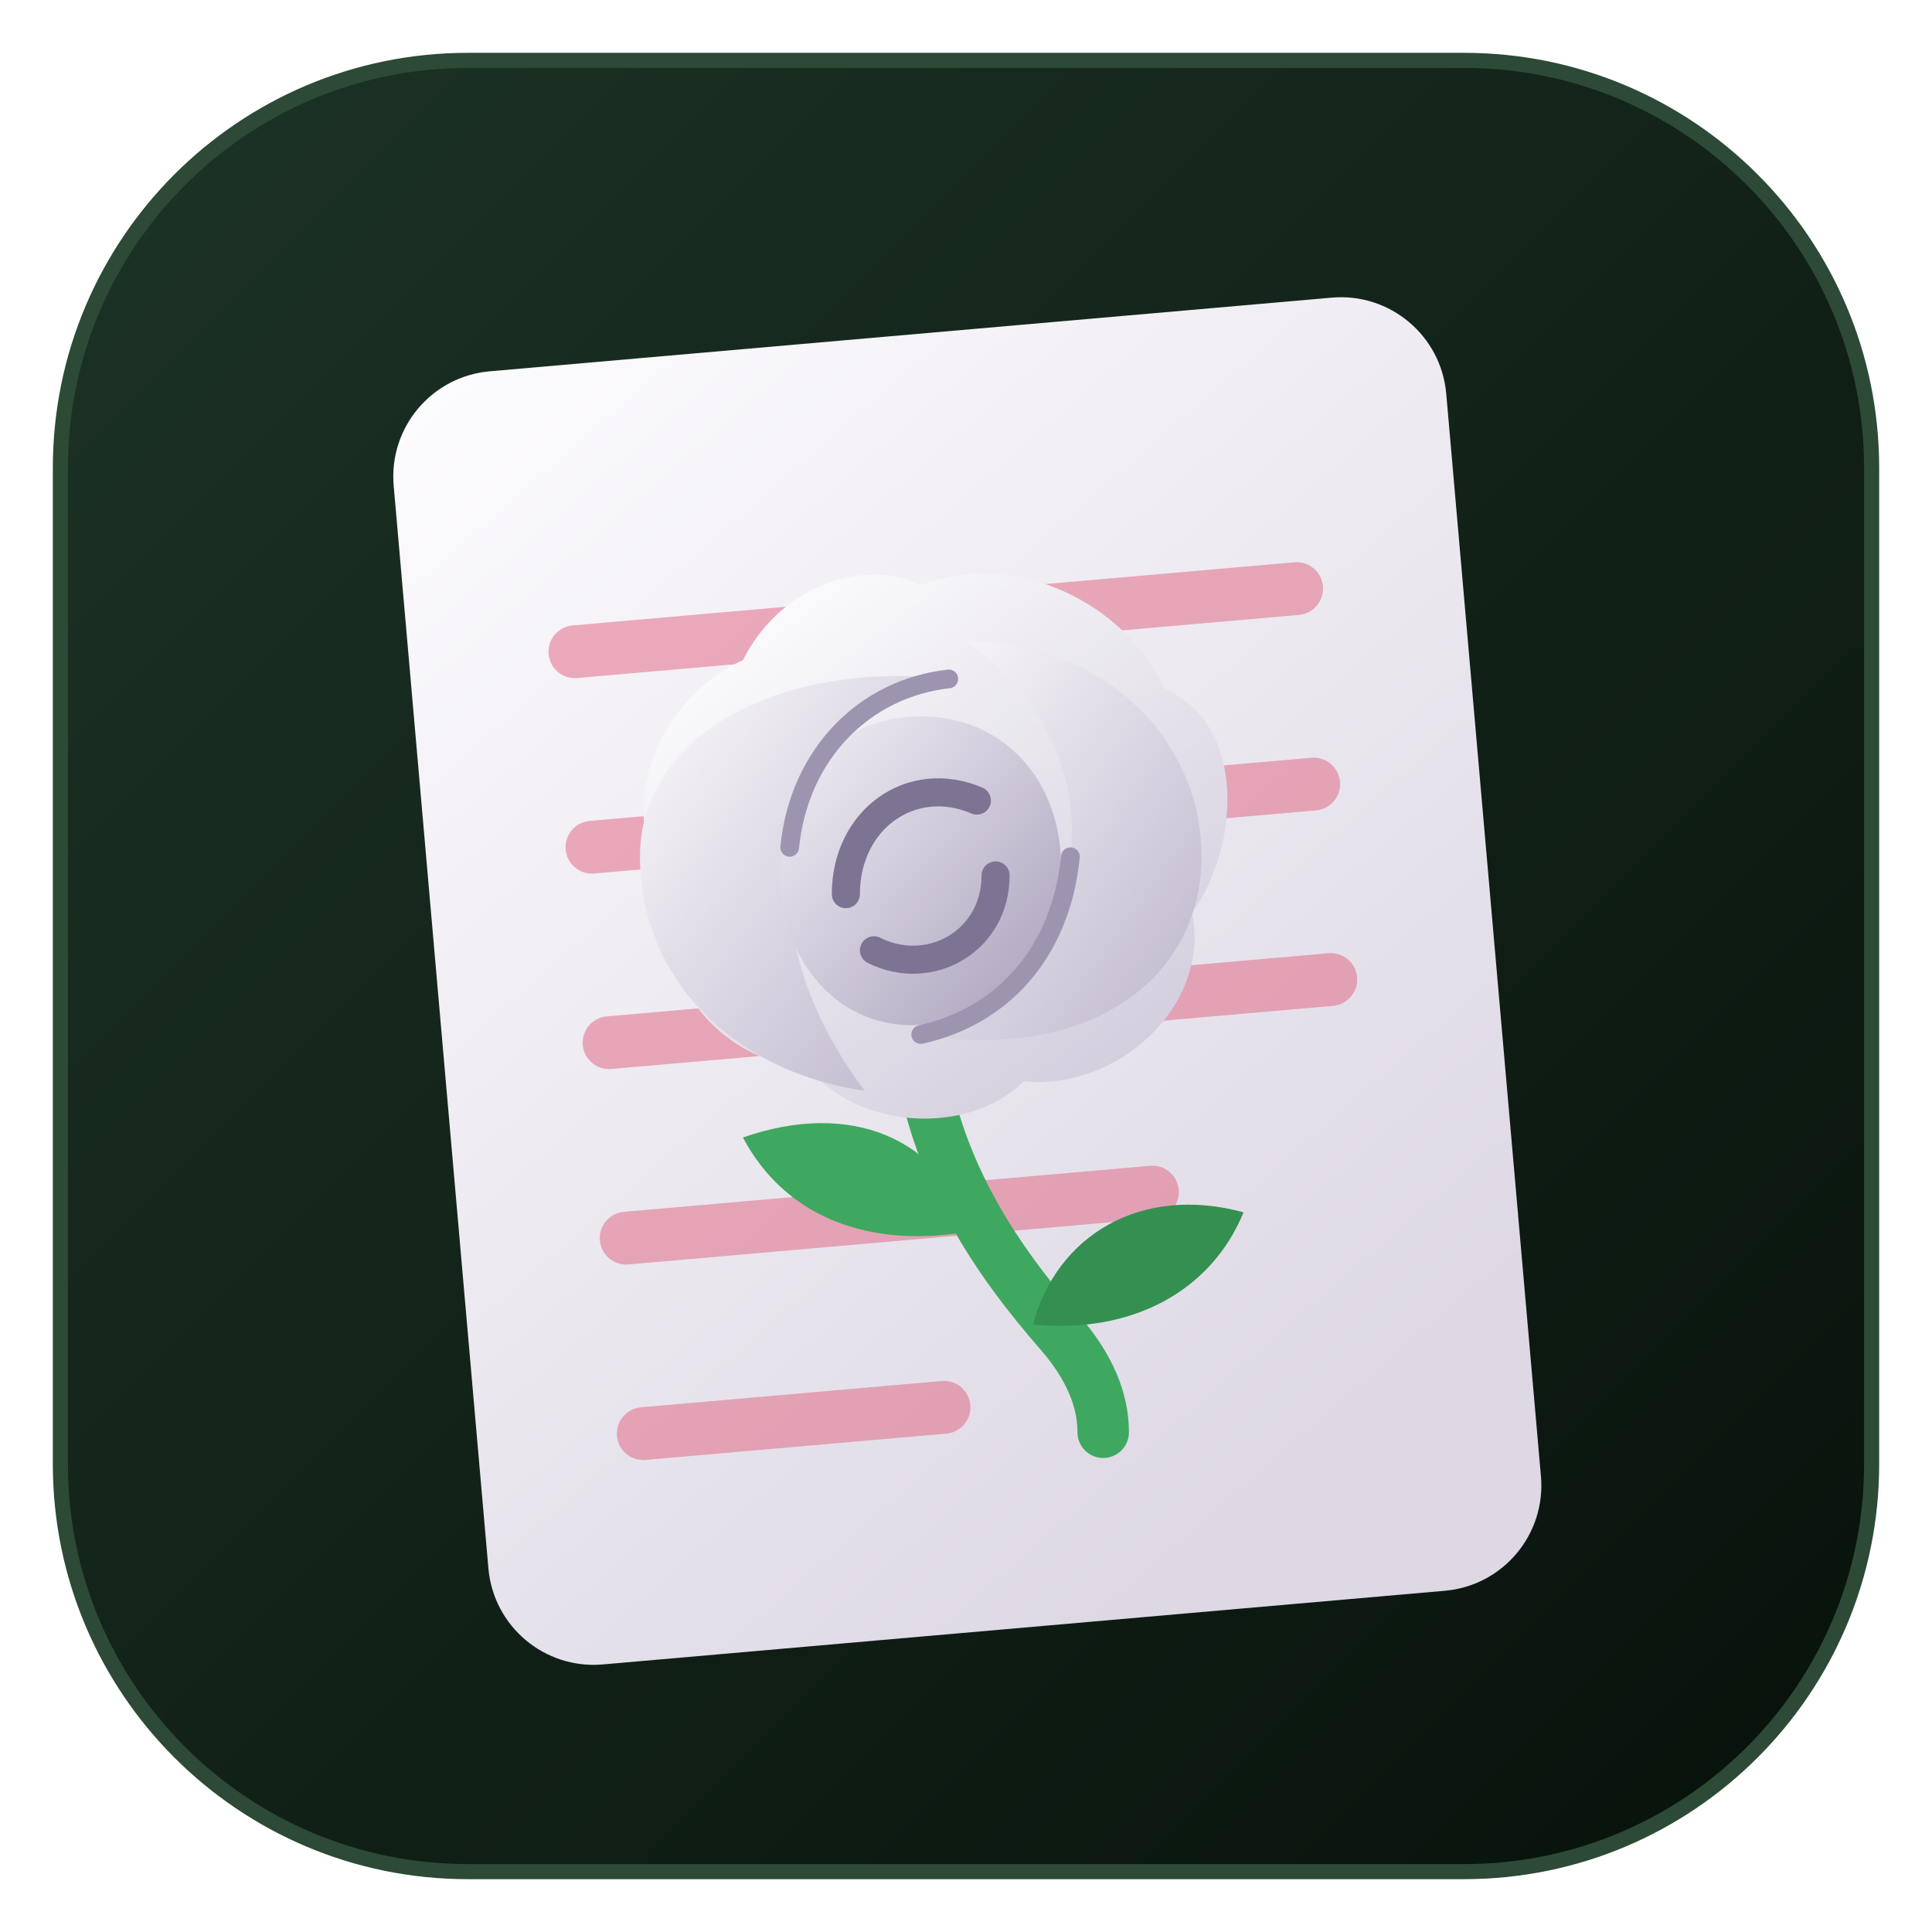
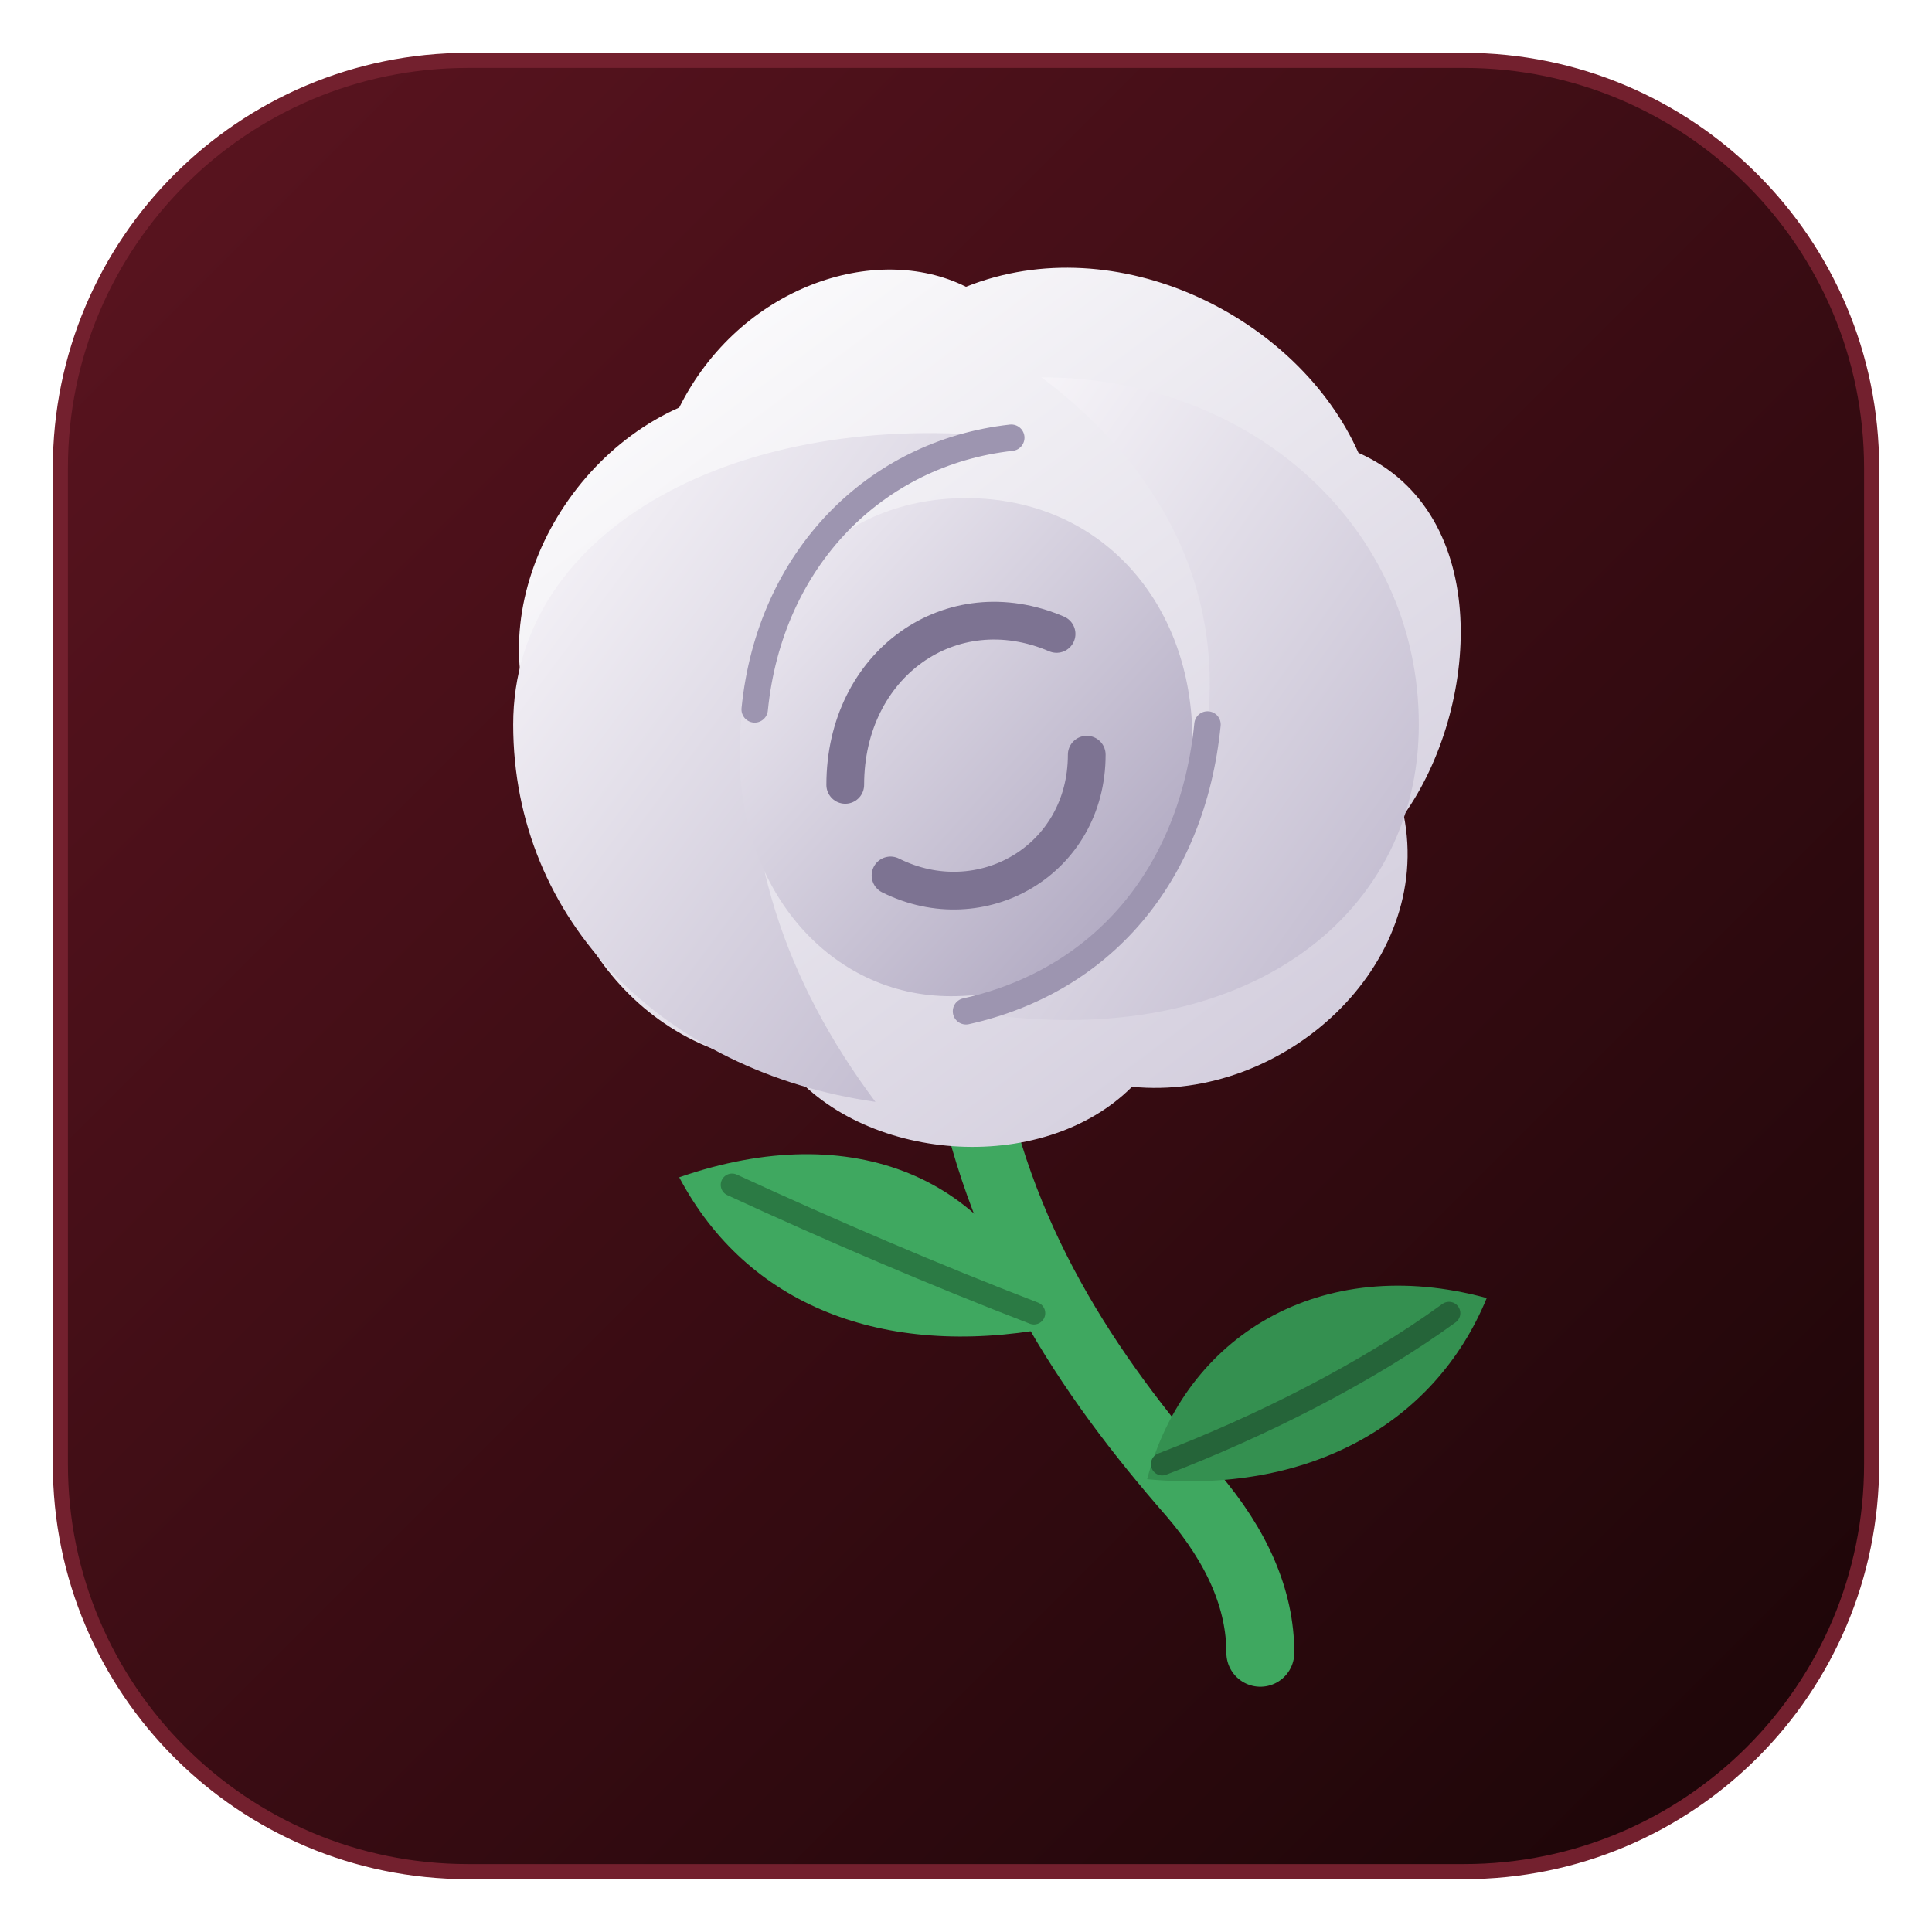
<svg xmlns="http://www.w3.org/2000/svg" viewBox="0 0 256 256" width="256" height="256">
  <defs>
    <linearGradient id="tile" x1="0" y1="0" x2="1" y2="1">
-       <stop offset="0%" stop-color="#1d3326" />
-       <stop offset="100%" stop-color="#07110b" />
-     </linearGradient>
-     <linearGradient id="page" x1="0" y1="0" x2="0.6" y2="1">
-       <stop offset="0%" stop-color="#fdfcfe" />
-       <stop offset="100%" stop-color="#ddd8e4" />
+       <stop offset="0%" stop-color="#5c1420" />
+       <stop offset="100%" stop-color="#1a0507" />
    </linearGradient>
    <linearGradient id="outer" x1="0.1" y1="0" x2="0.9" y2="1">
      <stop offset="0%" stop-color="#ffffff" />
      <stop offset="100%" stop-color="#cfc9da" />
    </linearGradient>
    <linearGradient id="mid" x1="0" y1="0" x2="1" y2="1">
      <stop offset="0%" stop-color="#fbf9fc" />
      <stop offset="100%" stop-color="#bcb5cb" />
    </linearGradient>
    <linearGradient id="core" x1="0" y1="0" x2="1" y2="1">
      <stop offset="0%" stop-color="#f4f1f7" />
      <stop offset="100%" stop-color="#a79fba" />
    </linearGradient>
  </defs>
  <rect x="8" y="8" width="240" height="240" rx="54" fill="url(#tile)" />
-   <rect x="8" y="8" width="240" height="240" rx="54" fill="none" stroke="#2c4a36" stroke-width="2" />
-   <g transform="rotate(-5 128 128)">
-     <rect x="58" y="44" width="140" height="172" rx="14" fill="url(#page)" />
-     <g stroke="#e0607e" stroke-width="7" stroke-linecap="round" opacity="0.5">
-       <path d="M80 82 H176" />
-       <path d="M80 108 H176" />
-       <path d="M80 134 H176" />
-       <path d="M80 160 H150" />
-       <path d="M80 186 H120" />
-     </g>
-   </g>
-   <g transform="translate(122 116) scale(0.62) translate(-128 -100)">
-     <path d="M128 140 C132 164, 144 182, 158 198 C164 205, 167 212, 167 219" stroke="#3FA860" stroke-width="11" stroke-linecap="round" fill="none" />
-     <path d="M139 176 C117 180, 99 173, 90 156 C113 148, 132 156, 139 176 Z" fill="#3FA860" />
-     <path d="M152 196 C173 198, 190 189, 197 172 C175 166, 157 177, 152 196 Z" fill="#349050" />
-     <path d="M112 130 C118 146, 130 152, 144 148 C140 134, 126 126, 112 130 Z" fill="#3FA860" />
-     <path d="M128 38              C148 30, 172 42, 180 60              C198 68, 196 94, 186 108              C190 128, 170 146, 150 144              C138 156, 114 154, 104 141              C 84 140,  70 120,  74 102              C 62  86,  72  62,  90  54              C 98  38, 116  32, 128  38 Z" fill="url(#outer)" />
-     <path d="M68 96 C68 122, 88 142, 116 146 C104 130, 98 112, 100 94              C102 74, 116 60, 134 58 C98 54, 68 70, 68 96 Z" fill="url(#mid)" />
-     <path d="M188 96 C188 70, 166 50, 138 50 C154 62, 162 78, 160 96              C158 116, 146 130, 128 134 C164 140, 188 122, 188 96 Z" fill="url(#mid)" />
-     <path d="M128 66 C146 66, 158 80, 158 98 C158 118, 144 132, 126 132              C110 132, 98 118, 98 100 C98 80, 110 66, 128 66 Z" fill="url(#core)" />
-     <path d="M112 104 C112 88, 126 78, 140 84" stroke="#7d7392" stroke-width="6" fill="none" stroke-linecap="round" />
-     <path d="M144 100 C144 114, 130 122, 118 116" stroke="#7d7392" stroke-width="6" fill="none" stroke-linecap="round" />
-     <path d="M100 94 C102 74, 116 60, 134 58" stroke="#9d95b0" stroke-width="4" fill="none" stroke-linecap="round" />
-     <path d="M160 96 C158 116, 146 130, 128 134" stroke="#9d95b0" stroke-width="4" fill="none" stroke-linecap="round" />
-   </g>
+   <rect x="8" y="8" width="240" height="240" rx="54" fill="none" stroke="#73202e" stroke-width="2" />
+   <path d="M128 140 C132 164, 144 182, 158 198 C164 205, 167 212, 167 219" stroke="#3FA860" stroke-width="9" stroke-linecap="round" fill="none" />
+   <path d="M139 176 C117 180, 99 173, 90 156 C113 148, 132 156, 139 176 Z" fill="#3FA860" />
+   <path d="M137 174 C124 169, 110 163, 97 157" stroke="#2b7a44" stroke-width="3" fill="none" stroke-linecap="round" />
+   <path d="M152 196 C173 198, 190 189, 197 172 C175 166, 157 177, 152 196 Z" fill="#349050" />
+   <path d="M154 194 C167 189, 181 182, 192 174" stroke="#256439" stroke-width="3" fill="none" stroke-linecap="round" />
+   <path d="M112 130 C118 146, 130 152, 144 148 C140 134, 126 126, 112 130 Z" fill="#3FA860" />
+   <path d="M128 38            C148 30, 172 42, 180 60            C198 68, 196 94, 186 108            C190 128, 170 146, 150 144            C138 156, 114 154, 104 141            C 84 140,  70 120,  74 102            C 62  86,  72  62,  90  54            C 98  38, 116  32, 128  38 Z" fill="url(#outer)" />
+   <path d="M68 96 C68 122, 88 142, 116 146 C104 130, 98 112, 100 94            C102 74, 116 60, 134 58 C98 54, 68 70, 68 96 Z" fill="url(#mid)" />
+   <path d="M188 96 C188 70, 166 50, 138 50 C154 62, 162 78, 160 96            C158 116, 146 130, 128 134 C164 140, 188 122, 188 96 Z" fill="url(#mid)" />
+   <path d="M128 66 C146 66, 158 80, 158 98 C158 118, 144 132, 126 132            C110 132, 98 118, 98 100 C98 80, 110 66, 128 66 Z" fill="url(#core)" />
+   <path d="M112 104 C112 88, 126 78, 140 84" stroke="#7d7392" stroke-width="5" fill="none" stroke-linecap="round" />
+   <path d="M144 100 C144 114, 130 122, 118 116" stroke="#7d7392" stroke-width="5" fill="none" stroke-linecap="round" />
+   <path d="M100 94 C102 74, 116 60, 134 58" stroke="#9d95b0" stroke-width="3.5" fill="none" stroke-linecap="round" />
+   <path d="M160 96 C158 116, 146 130, 128 134" stroke="#9d95b0" stroke-width="3.5" fill="none" stroke-linecap="round" />
</svg>
